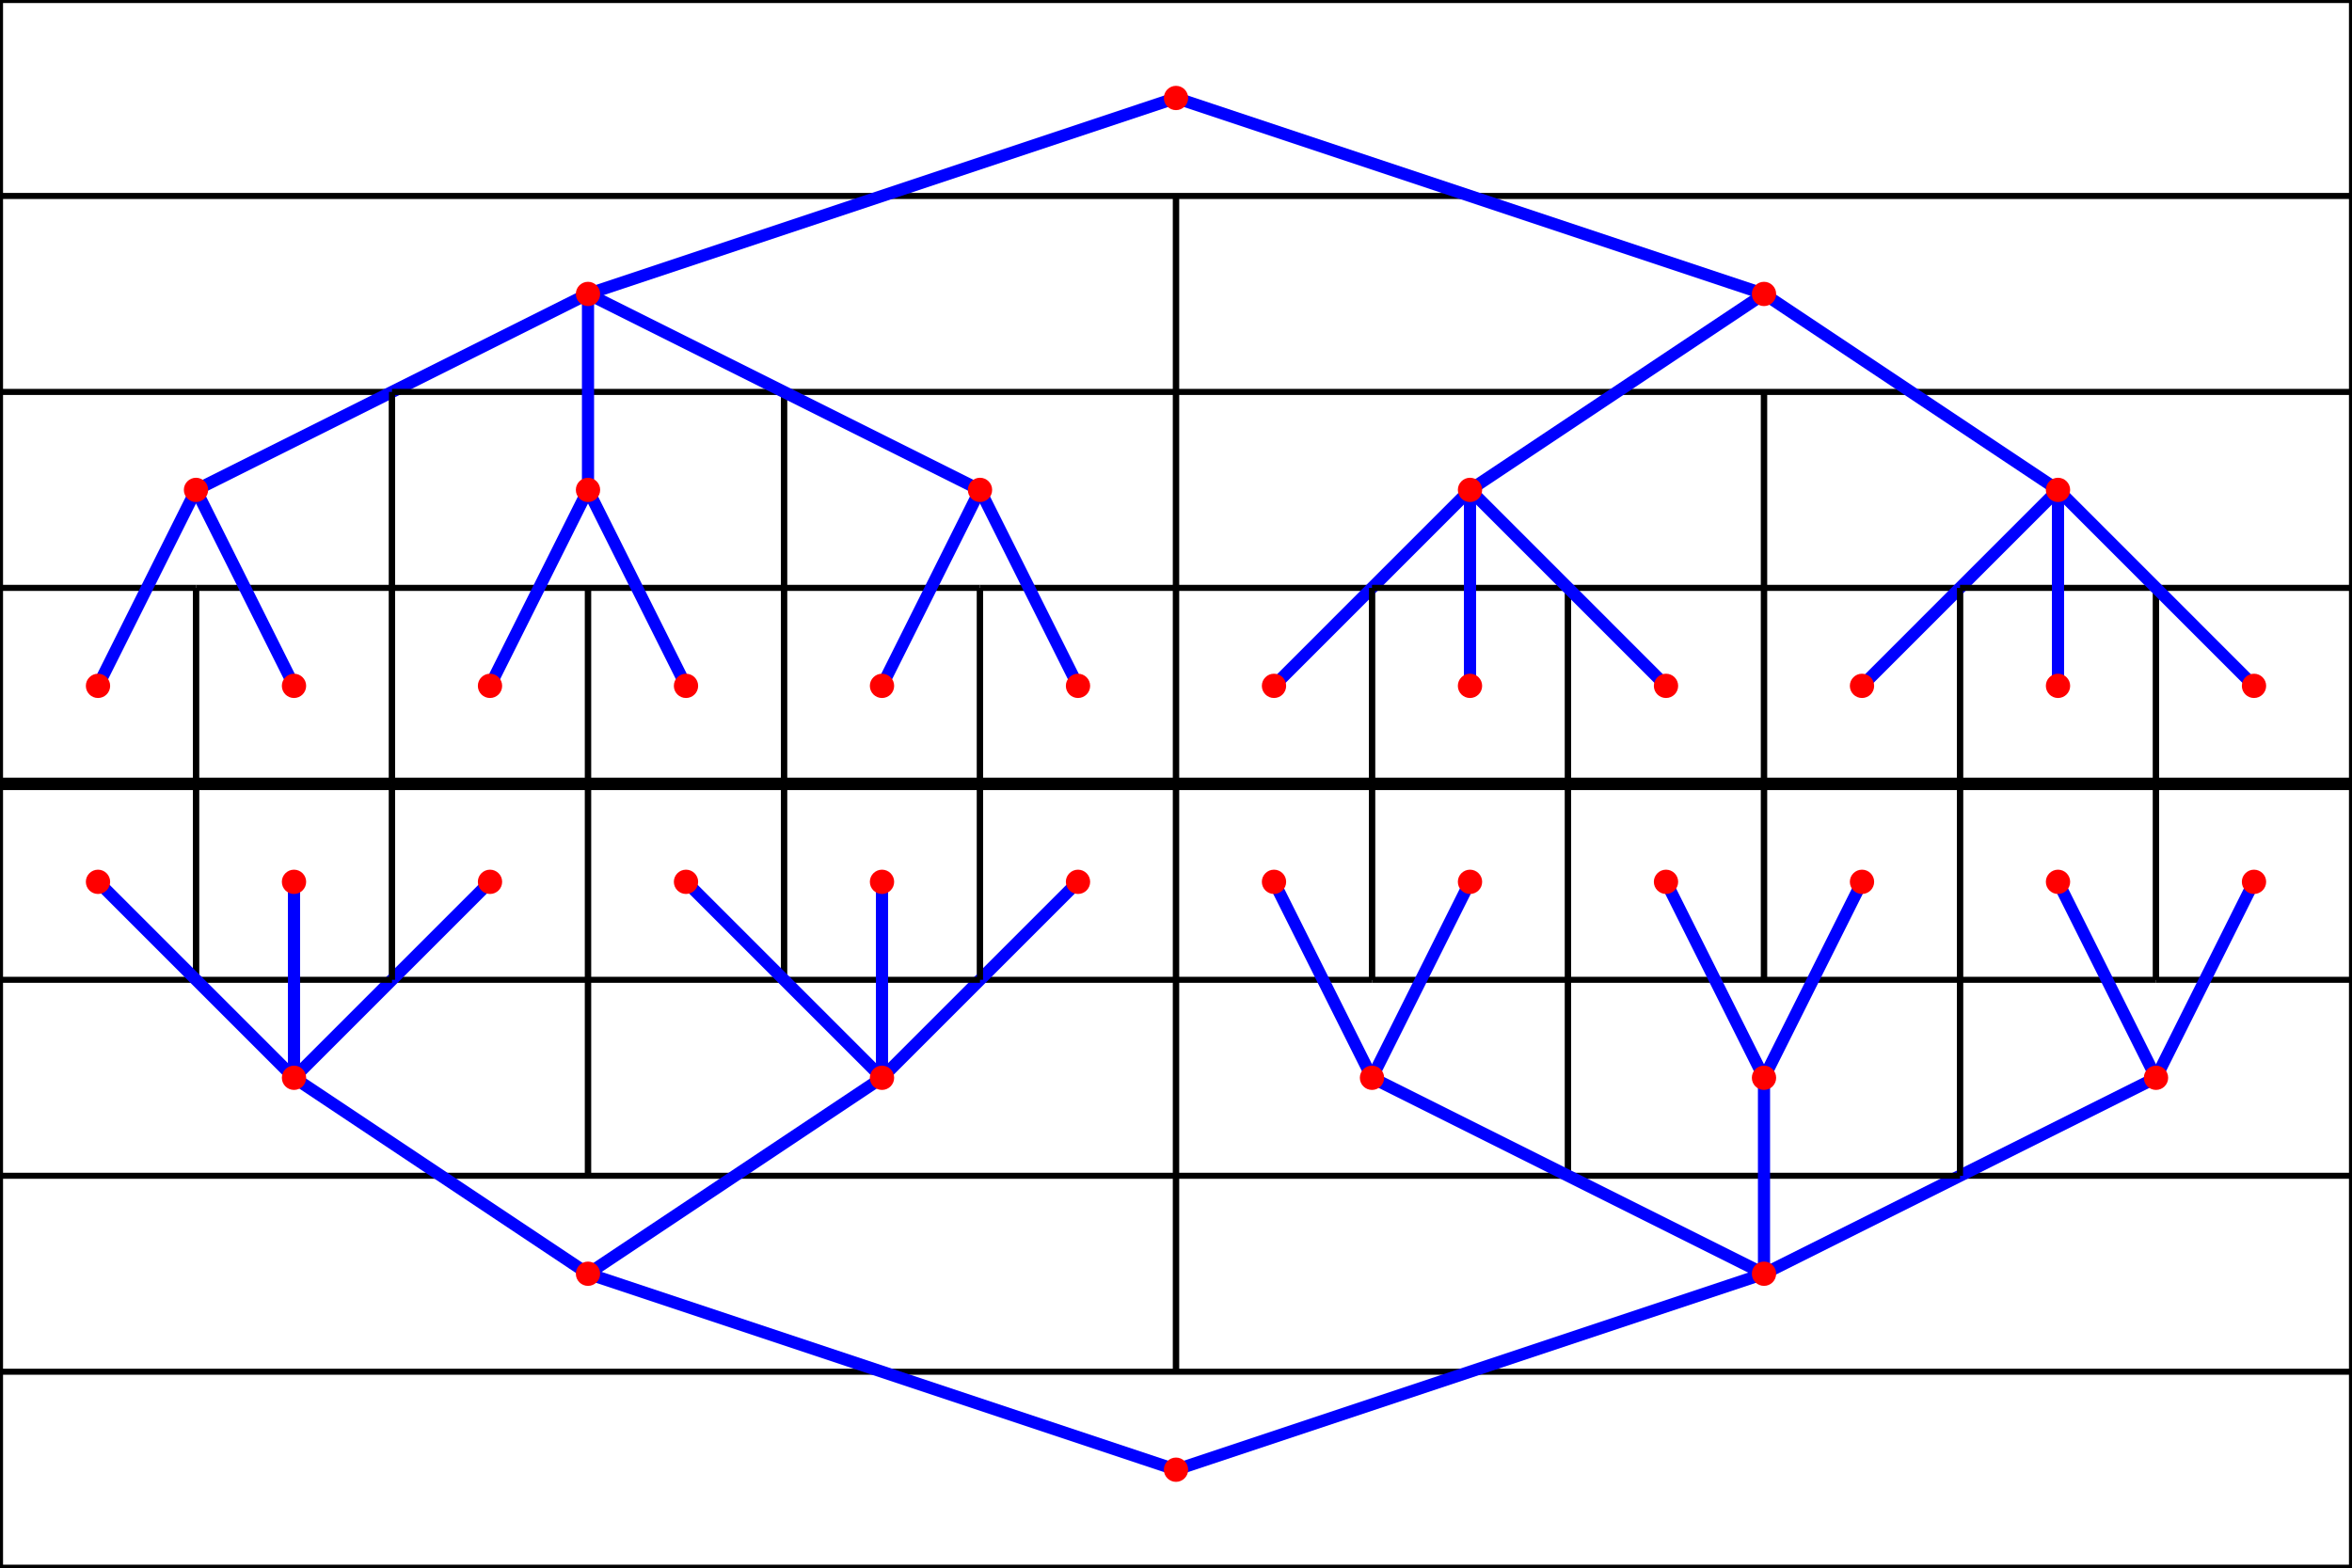
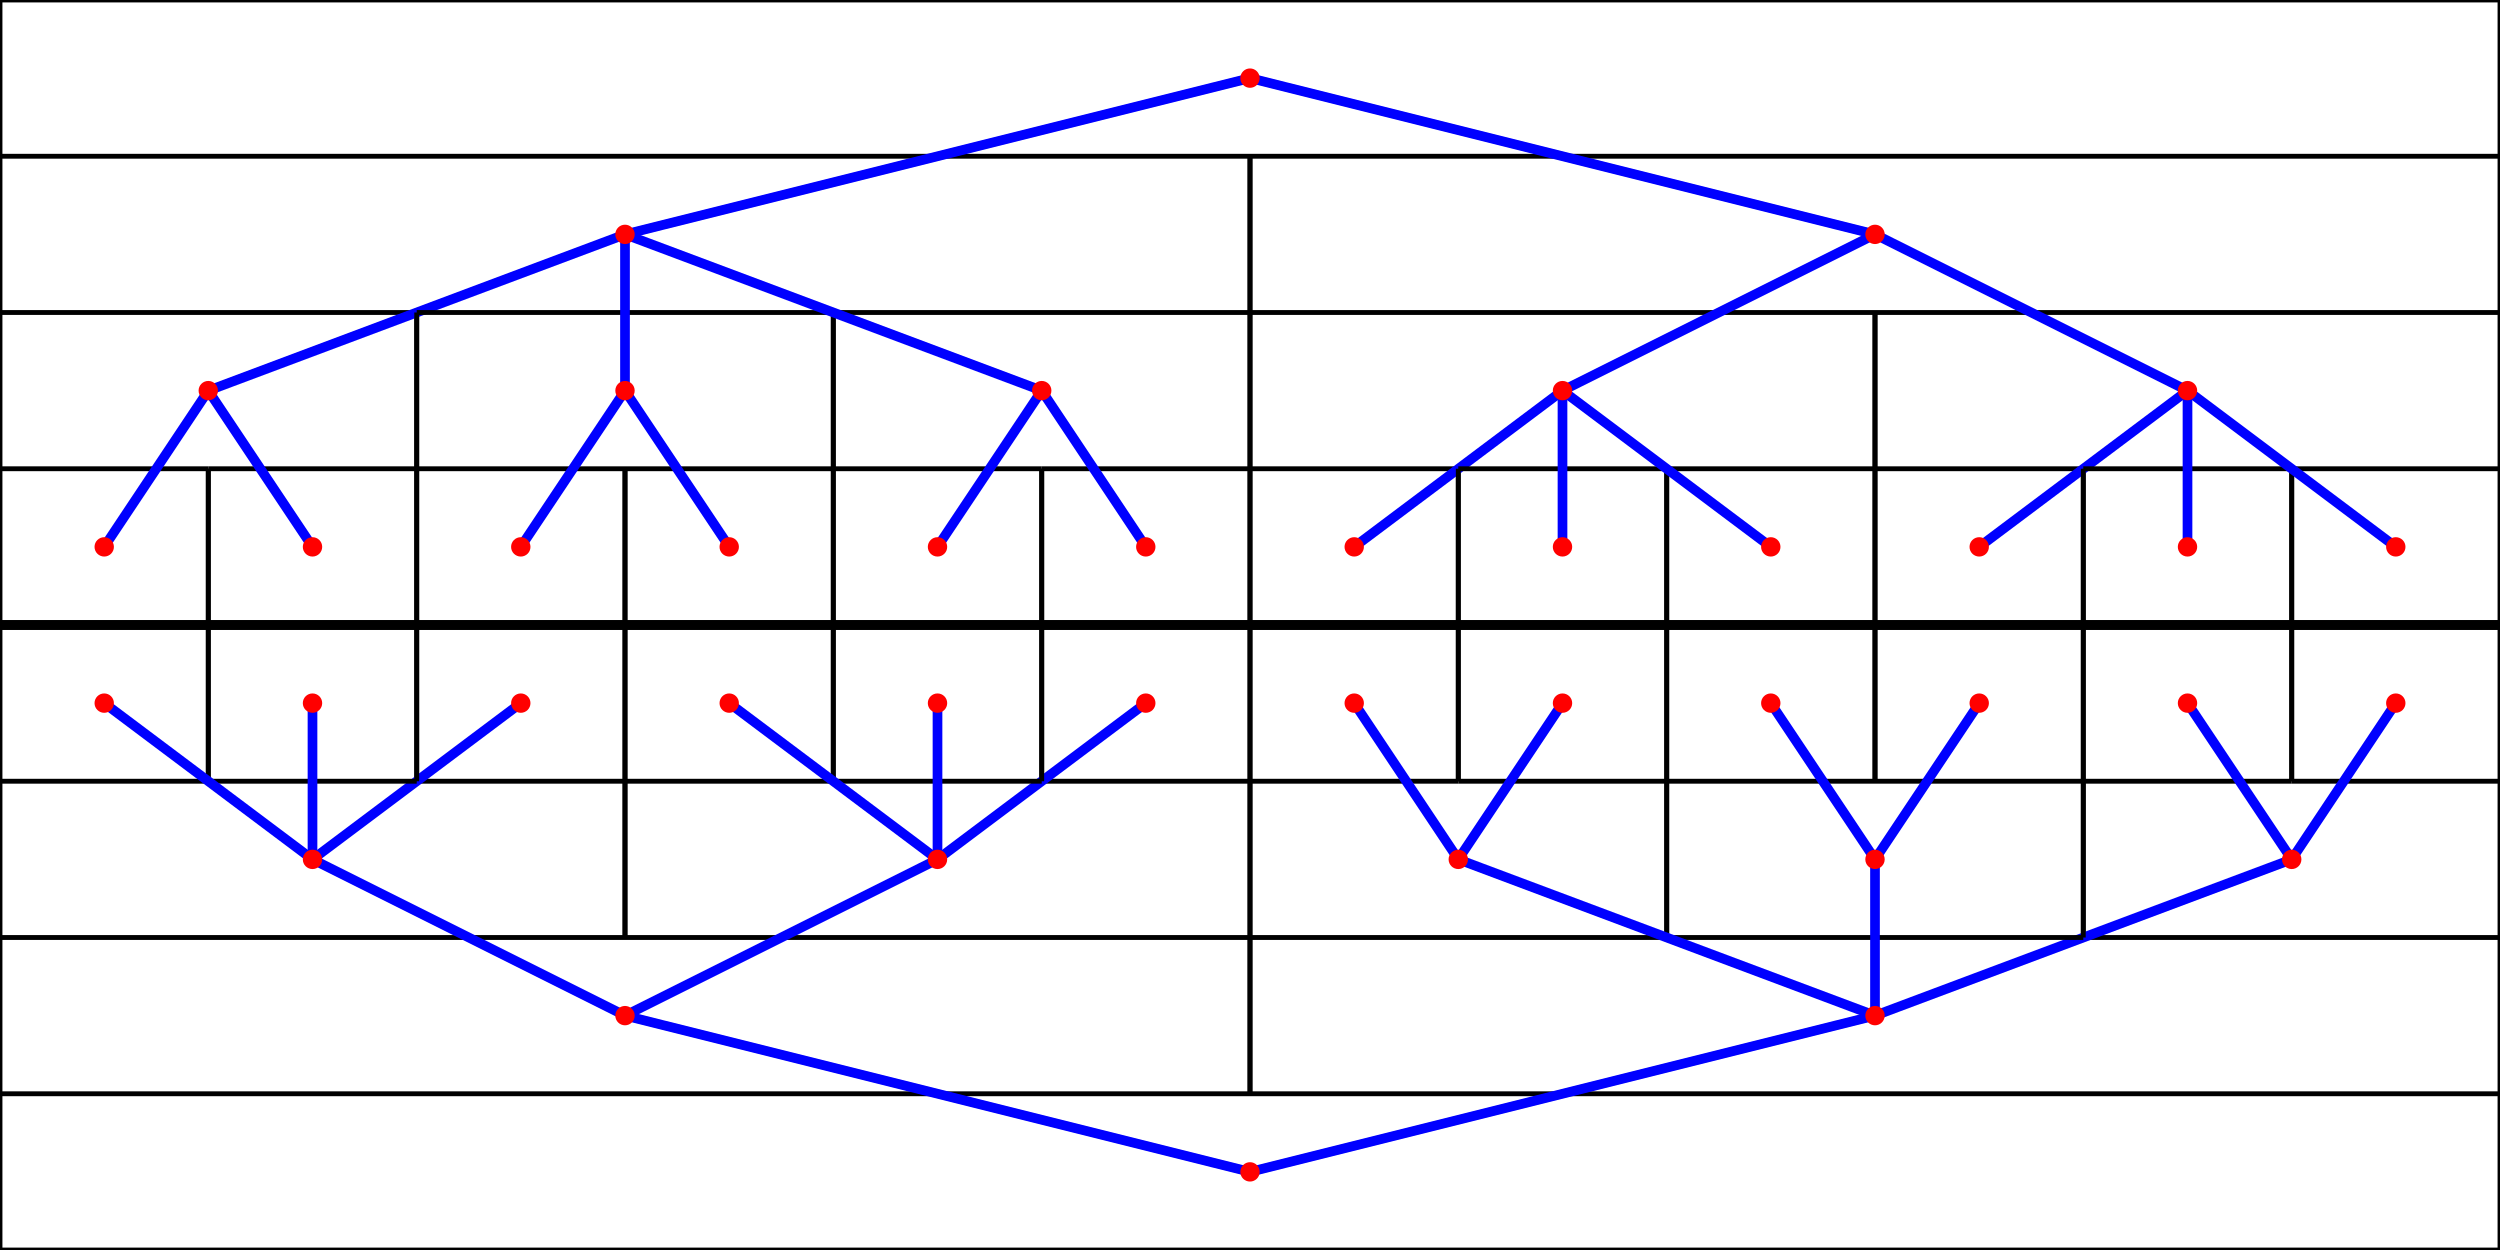
- <svg xmlns="http://www.w3.org/2000/svg" width="12cm" height="8cm" viewBox="0, 0, 12, 8" version="1.1">
+ <svg xmlns="http://www.w3.org/2000/svg" width="16cm" height="8cm" viewBox="0, 0, 16, 8" version="1.1">
  <g id="graph">
-     <line x1="0" y1="0" x2="12" y2="0" stroke="#000000" stroke-width="0.031" />
+     <line x1="0" y1="0" x2="16" y2="0" stroke="#000000" stroke-width="0.031" />
    <line x1="0" y1="0" x2="0" y2="1" stroke="#000000" stroke-width="0.031" />
-     <line x1="12" y1="0" x2="12" y2="1" stroke="#000000" stroke-width="0.031" />
-     <line x1="0" y1="1" x2="6.0" y2="1" stroke="#000000" stroke-width="0.031" />
+     <line x1="16" y1="0" x2="16" y2="1" stroke="#000000" stroke-width="0.031" />
+     <line x1="0" y1="1" x2="8.0" y2="1" stroke="#000000" stroke-width="0.031" />
    <line x1="0" y1="1" x2="0" y2="2" stroke="#000000" stroke-width="0.031" />
-     <line x1="6.0" y1="1" x2="6.0" y2="2" stroke="#000000" stroke-width="0.031" />
-     <line x1="0" y1="2" x2="2.0" y2="2" stroke="#000000" stroke-width="0.031" />
+     <line x1="8.0" y1="1" x2="8.0" y2="2" stroke="#000000" stroke-width="0.031" />
+     <line x1="0" y1="2" x2="2.667" y2="2" stroke="#000000" stroke-width="0.031" />
    <line x1="0" y1="2" x2="0" y2="3" stroke="#000000" stroke-width="0.031" />
-     <line x1="2.0" y1="2" x2="2.0" y2="3" stroke="#000000" stroke-width="0.031" />
-     <line x1="0" y1="3" x2="1.0" y2="3" stroke="#000000" stroke-width="0.031" />
+     <line x1="2.667" y1="2" x2="2.667" y2="3" stroke="#000000" stroke-width="0.031" />
+     <line x1="0" y1="3" x2="1.333" y2="3" stroke="#000000" stroke-width="0.031" />
    <line x1="0" y1="3" x2="0" y2="4" stroke="#000000" stroke-width="0.031" />
-     <line x1="1.0" y1="3" x2="1.0" y2="4" stroke="#000000" stroke-width="0.031" />
-     <line x1="0" y1="4" x2="1.0" y2="4" stroke="#000000" stroke-width="0.062" />
-     <line x1="1.0" y1="2.5" x2="0.5" y2="3.5" stroke="#0000ff" stroke-width="0.062" />
-     <line x1="1.0" y1="3" x2="2.0" y2="3" stroke="#000000" stroke-width="0.031" />
-     <line x1="1.0" y1="3" x2="1.0" y2="4" stroke="#000000" stroke-width="0.031" />
-     <line x1="2.0" y1="3" x2="2.0" y2="4" stroke="#000000" stroke-width="0.031" />
-     <line x1="1.0" y1="4" x2="2.0" y2="4" stroke="#000000" stroke-width="0.062" />
-     <line x1="1.0" y1="2.5" x2="1.5" y2="3.5" stroke="#0000ff" stroke-width="0.062" />
-     <line x1="3.0" y1="1.5" x2="1.0" y2="2.5" stroke="#0000ff" stroke-width="0.062" />
-     <line x1="2.0" y1="2" x2="4.0" y2="2" stroke="#000000" stroke-width="0.031" />
-     <line x1="2.0" y1="2" x2="2.0" y2="3" stroke="#000000" stroke-width="0.031" />
-     <line x1="4.0" y1="2" x2="4.0" y2="3" stroke="#000000" stroke-width="0.031" />
-     <line x1="2.0" y1="3" x2="3.0" y2="3" stroke="#000000" stroke-width="0.031" />
-     <line x1="2.0" y1="3" x2="2.0" y2="4" stroke="#000000" stroke-width="0.031" />
-     <line x1="3.0" y1="3" x2="3.0" y2="4" stroke="#000000" stroke-width="0.031" />
-     <line x1="2.0" y1="4" x2="3.0" y2="4" stroke="#000000" stroke-width="0.062" />
-     <line x1="3.0" y1="2.5" x2="2.5" y2="3.5" stroke="#0000ff" stroke-width="0.062" />
-     <line x1="3.0" y1="3" x2="4.0" y2="3" stroke="#000000" stroke-width="0.031" />
-     <line x1="3.0" y1="3" x2="3.0" y2="4" stroke="#000000" stroke-width="0.031" />
+     <line x1="1.333" y1="3" x2="1.333" y2="4" stroke="#000000" stroke-width="0.031" />
+     <line x1="0" y1="4" x2="1.333" y2="4" stroke="#000000" stroke-width="0.062" />
+     <line x1="1.333" y1="2.5" x2="0.667" y2="3.5" stroke="#0000ff" stroke-width="0.062" />
+     <line x1="1.333" y1="3" x2="2.667" y2="3" stroke="#000000" stroke-width="0.031" />
+     <line x1="1.333" y1="3" x2="1.333" y2="4" stroke="#000000" stroke-width="0.031" />
+     <line x1="2.667" y1="3" x2="2.667" y2="4" stroke="#000000" stroke-width="0.031" />
+     <line x1="1.333" y1="4" x2="2.667" y2="4" stroke="#000000" stroke-width="0.062" />
+     <line x1="1.333" y1="2.5" x2="2.0" y2="3.5" stroke="#0000ff" stroke-width="0.062" />
+     <line x1="4.0" y1="1.5" x2="1.333" y2="2.5" stroke="#0000ff" stroke-width="0.062" />
+     <line x1="2.667" y1="2" x2="5.333" y2="2" stroke="#000000" stroke-width="0.031" />
+     <line x1="2.667" y1="2" x2="2.667" y2="3" stroke="#000000" stroke-width="0.031" />
+     <line x1="5.333" y1="2" x2="5.333" y2="3" stroke="#000000" stroke-width="0.031" />
+     <line x1="2.667" y1="3" x2="4.0" y2="3" stroke="#000000" stroke-width="0.031" />
+     <line x1="2.667" y1="3" x2="2.667" y2="4" stroke="#000000" stroke-width="0.031" />
    <line x1="4.0" y1="3" x2="4.0" y2="4" stroke="#000000" stroke-width="0.031" />
-     <line x1="3.0" y1="4" x2="4.0" y2="4" stroke="#000000" stroke-width="0.062" />
-     <line x1="3.0" y1="2.5" x2="3.5" y2="3.5" stroke="#0000ff" stroke-width="0.062" />
-     <line x1="3.0" y1="1.5" x2="3.0" y2="2.5" stroke="#0000ff" stroke-width="0.062" />
-     <line x1="4.0" y1="2" x2="6.0" y2="2" stroke="#000000" stroke-width="0.031" />
-     <line x1="4.0" y1="2" x2="4.0" y2="3" stroke="#000000" stroke-width="0.031" />
-     <line x1="6.0" y1="2" x2="6.0" y2="3" stroke="#000000" stroke-width="0.031" />
-     <line x1="4.0" y1="3" x2="5.0" y2="3" stroke="#000000" stroke-width="0.031" />
+     <line x1="2.667" y1="4" x2="4.0" y2="4" stroke="#000000" stroke-width="0.062" />
+     <line x1="4.0" y1="2.5" x2="3.333" y2="3.5" stroke="#0000ff" stroke-width="0.062" />
+     <line x1="4.0" y1="3" x2="5.333" y2="3" stroke="#000000" stroke-width="0.031" />
    <line x1="4.0" y1="3" x2="4.0" y2="4" stroke="#000000" stroke-width="0.031" />
-     <line x1="5.0" y1="3" x2="5.0" y2="4" stroke="#000000" stroke-width="0.031" />
-     <line x1="4.0" y1="4" x2="5.0" y2="4" stroke="#000000" stroke-width="0.062" />
-     <line x1="5.0" y1="2.5" x2="4.5" y2="3.5" stroke="#0000ff" stroke-width="0.062" />
-     <line x1="5.0" y1="3" x2="6.0" y2="3" stroke="#000000" stroke-width="0.031" />
-     <line x1="5.0" y1="3" x2="5.0" y2="4" stroke="#000000" stroke-width="0.031" />
-     <line x1="6.0" y1="3" x2="6.0" y2="4" stroke="#000000" stroke-width="0.031" />
-     <line x1="5.0" y1="4" x2="6.0" y2="4" stroke="#000000" stroke-width="0.062" />
-     <line x1="5.0" y1="2.5" x2="5.5" y2="3.5" stroke="#0000ff" stroke-width="0.062" />
-     <line x1="3.0" y1="1.5" x2="5.0" y2="2.5" stroke="#0000ff" stroke-width="0.062" />
-     <line x1="6.0" y1="0.5" x2="3.0" y2="1.5" stroke="#0000ff" stroke-width="0.062" />
-     <line x1="6.0" y1="1" x2="12.0" y2="1" stroke="#000000" stroke-width="0.031" />
-     <line x1="6.0" y1="1" x2="6.0" y2="2" stroke="#000000" stroke-width="0.031" />
-     <line x1="12.0" y1="1" x2="12.0" y2="2" stroke="#000000" stroke-width="0.031" />
-     <line x1="6.0" y1="2" x2="9.0" y2="2" stroke="#000000" stroke-width="0.031" />
-     <line x1="6.0" y1="2" x2="6.0" y2="3" stroke="#000000" stroke-width="0.031" />
-     <line x1="9.0" y1="2" x2="9.0" y2="3" stroke="#000000" stroke-width="0.031" />
-     <line x1="6.0" y1="3" x2="7.0" y2="3" stroke="#000000" stroke-width="0.031" />
-     <line x1="6.0" y1="3" x2="6.0" y2="4" stroke="#000000" stroke-width="0.031" />
-     <line x1="7.0" y1="3" x2="7.0" y2="4" stroke="#000000" stroke-width="0.031" />
-     <line x1="6.0" y1="4" x2="7.0" y2="4" stroke="#000000" stroke-width="0.062" />
-     <line x1="7.5" y1="2.5" x2="6.5" y2="3.5" stroke="#0000ff" stroke-width="0.062" />
-     <line x1="7.0" y1="3" x2="8.0" y2="3" stroke="#000000" stroke-width="0.031" />
-     <line x1="7.0" y1="3" x2="7.0" y2="4" stroke="#000000" stroke-width="0.031" />
+     <line x1="5.333" y1="3" x2="5.333" y2="4" stroke="#000000" stroke-width="0.031" />
+     <line x1="4.0" y1="4" x2="5.333" y2="4" stroke="#000000" stroke-width="0.062" />
+     <line x1="4.0" y1="2.5" x2="4.667" y2="3.5" stroke="#0000ff" stroke-width="0.062" />
+     <line x1="4.0" y1="1.5" x2="4.0" y2="2.5" stroke="#0000ff" stroke-width="0.062" />
+     <line x1="5.333" y1="2" x2="8.0" y2="2" stroke="#000000" stroke-width="0.031" />
+     <line x1="5.333" y1="2" x2="5.333" y2="3" stroke="#000000" stroke-width="0.031" />
+     <line x1="8.0" y1="2" x2="8.0" y2="3" stroke="#000000" stroke-width="0.031" />
+     <line x1="5.333" y1="3" x2="6.667" y2="3" stroke="#000000" stroke-width="0.031" />
+     <line x1="5.333" y1="3" x2="5.333" y2="4" stroke="#000000" stroke-width="0.031" />
+     <line x1="6.667" y1="3" x2="6.667" y2="4" stroke="#000000" stroke-width="0.031" />
+     <line x1="5.333" y1="4" x2="6.667" y2="4" stroke="#000000" stroke-width="0.062" />
+     <line x1="6.667" y1="2.5" x2="6.0" y2="3.5" stroke="#0000ff" stroke-width="0.062" />
+     <line x1="6.667" y1="3" x2="8" y2="3" stroke="#000000" stroke-width="0.031" />
+     <line x1="6.667" y1="3" x2="6.667" y2="4" stroke="#000000" stroke-width="0.031" />
+     <line x1="8" y1="3" x2="8" y2="4" stroke="#000000" stroke-width="0.031" />
+     <line x1="6.667" y1="4" x2="8" y2="4" stroke="#000000" stroke-width="0.062" />
+     <line x1="6.667" y1="2.5" x2="7.333" y2="3.5" stroke="#0000ff" stroke-width="0.062" />
+     <line x1="4.0" y1="1.5" x2="6.667" y2="2.5" stroke="#0000ff" stroke-width="0.062" />
+     <line x1="8.0" y1="0.5" x2="4.0" y2="1.5" stroke="#0000ff" stroke-width="0.062" />
+     <line x1="8.0" y1="1" x2="16.0" y2="1" stroke="#000000" stroke-width="0.031" />
+     <line x1="8.0" y1="1" x2="8.0" y2="2" stroke="#000000" stroke-width="0.031" />
+     <line x1="16.0" y1="1" x2="16.0" y2="2" stroke="#000000" stroke-width="0.031" />
+     <line x1="8.0" y1="2" x2="12.0" y2="2" stroke="#000000" stroke-width="0.031" />
+     <line x1="8.0" y1="2" x2="8.0" y2="3" stroke="#000000" stroke-width="0.031" />
+     <line x1="12.0" y1="2" x2="12.0" y2="3" stroke="#000000" stroke-width="0.031" />
+     <line x1="8.0" y1="3" x2="9.333" y2="3" stroke="#000000" stroke-width="0.031" />
    <line x1="8.0" y1="3" x2="8.0" y2="4" stroke="#000000" stroke-width="0.031" />
-     <line x1="7.0" y1="4" x2="8.0" y2="4" stroke="#000000" stroke-width="0.062" />
-     <line x1="7.5" y1="2.5" x2="7.5" y2="3.5" stroke="#0000ff" stroke-width="0.062" />
-     <line x1="8.0" y1="3" x2="9.0" y2="3" stroke="#000000" stroke-width="0.031" />
-     <line x1="8.0" y1="3" x2="8.0" y2="4" stroke="#000000" stroke-width="0.031" />
-     <line x1="9.0" y1="3" x2="9.0" y2="4" stroke="#000000" stroke-width="0.031" />
-     <line x1="8.0" y1="4" x2="9.0" y2="4" stroke="#000000" stroke-width="0.062" />
-     <line x1="7.5" y1="2.5" x2="8.5" y2="3.5" stroke="#0000ff" stroke-width="0.062" />
-     <line x1="9.0" y1="1.5" x2="7.5" y2="2.5" stroke="#0000ff" stroke-width="0.062" />
-     <line x1="9.0" y1="2" x2="12.0" y2="2" stroke="#000000" stroke-width="0.031" />
-     <line x1="9.0" y1="2" x2="9.0" y2="3" stroke="#000000" stroke-width="0.031" />
+     <line x1="9.333" y1="3" x2="9.333" y2="4" stroke="#000000" stroke-width="0.031" />
+     <line x1="8.0" y1="4" x2="9.333" y2="4" stroke="#000000" stroke-width="0.062" />
+     <line x1="10.0" y1="2.5" x2="8.667" y2="3.5" stroke="#0000ff" stroke-width="0.062" />
+     <line x1="9.333" y1="3" x2="10.667" y2="3" stroke="#000000" stroke-width="0.031" />
+     <line x1="9.333" y1="3" x2="9.333" y2="4" stroke="#000000" stroke-width="0.031" />
+     <line x1="10.667" y1="3" x2="10.667" y2="4" stroke="#000000" stroke-width="0.031" />
+     <line x1="9.333" y1="4" x2="10.667" y2="4" stroke="#000000" stroke-width="0.062" />
+     <line x1="10.0" y1="2.5" x2="10.0" y2="3.5" stroke="#0000ff" stroke-width="0.062" />
+     <line x1="10.667" y1="3" x2="12.0" y2="3" stroke="#000000" stroke-width="0.031" />
+     <line x1="10.667" y1="3" x2="10.667" y2="4" stroke="#000000" stroke-width="0.031" />
+     <line x1="12.0" y1="3" x2="12.0" y2="4" stroke="#000000" stroke-width="0.031" />
+     <line x1="10.667" y1="4" x2="12.0" y2="4" stroke="#000000" stroke-width="0.062" />
+     <line x1="10.0" y1="2.5" x2="11.333" y2="3.5" stroke="#0000ff" stroke-width="0.062" />
+     <line x1="12.0" y1="1.5" x2="10.0" y2="2.5" stroke="#0000ff" stroke-width="0.062" />
+     <line x1="12.0" y1="2" x2="16.0" y2="2" stroke="#000000" stroke-width="0.031" />
    <line x1="12.0" y1="2" x2="12.0" y2="3" stroke="#000000" stroke-width="0.031" />
-     <line x1="9.0" y1="3" x2="10.0" y2="3" stroke="#000000" stroke-width="0.031" />
-     <line x1="9.0" y1="3" x2="9.0" y2="4" stroke="#000000" stroke-width="0.031" />
-     <line x1="10.0" y1="3" x2="10.0" y2="4" stroke="#000000" stroke-width="0.031" />
-     <line x1="9.0" y1="4" x2="10.0" y2="4" stroke="#000000" stroke-width="0.062" />
-     <line x1="10.5" y1="2.5" x2="9.5" y2="3.5" stroke="#0000ff" stroke-width="0.062" />
-     <line x1="10.0" y1="3" x2="11.0" y2="3" stroke="#000000" stroke-width="0.031" />
-     <line x1="10.0" y1="3" x2="10.0" y2="4" stroke="#000000" stroke-width="0.031" />
-     <line x1="11.0" y1="3" x2="11.0" y2="4" stroke="#000000" stroke-width="0.031" />
-     <line x1="10.0" y1="4" x2="11.0" y2="4" stroke="#000000" stroke-width="0.062" />
-     <line x1="10.5" y1="2.5" x2="10.5" y2="3.5" stroke="#0000ff" stroke-width="0.062" />
-     <line x1="11.0" y1="3" x2="12.0" y2="3" stroke="#000000" stroke-width="0.031" />
-     <line x1="11.0" y1="3" x2="11.0" y2="4" stroke="#000000" stroke-width="0.031" />
+     <line x1="16.0" y1="2" x2="16.0" y2="3" stroke="#000000" stroke-width="0.031" />
+     <line x1="12.0" y1="3" x2="13.333" y2="3" stroke="#000000" stroke-width="0.031" />
    <line x1="12.0" y1="3" x2="12.0" y2="4" stroke="#000000" stroke-width="0.031" />
-     <line x1="11.0" y1="4" x2="12.0" y2="4" stroke="#000000" stroke-width="0.062" />
-     <line x1="10.5" y1="2.5" x2="11.5" y2="3.5" stroke="#0000ff" stroke-width="0.062" />
-     <line x1="9.0" y1="1.5" x2="10.5" y2="2.5" stroke="#0000ff" stroke-width="0.062" />
-     <line x1="6.0" y1="0.5" x2="9.0" y2="1.5" stroke="#0000ff" stroke-width="0.062" />
-     <circle cx="6.0" cy="0.5" r="0.062" fill="#ff0000" />
-     <circle cx="3.0" cy="1.5" r="0.062" fill="#ff0000" />
-     <circle cx="1.0" cy="2.5" r="0.062" fill="#ff0000" />
-     <circle cx="0.5" cy="3.5" r="0.062" fill="#ff0000" />
-     <circle cx="1.5" cy="3.5" r="0.062" fill="#ff0000" />
-     <circle cx="3.0" cy="2.5" r="0.062" fill="#ff0000" />
-     <circle cx="2.5" cy="3.5" r="0.062" fill="#ff0000" />
-     <circle cx="3.5" cy="3.5" r="0.062" fill="#ff0000" />
-     <circle cx="5.0" cy="2.5" r="0.062" fill="#ff0000" />
-     <circle cx="4.5" cy="3.5" r="0.062" fill="#ff0000" />
-     <circle cx="5.5" cy="3.5" r="0.062" fill="#ff0000" />
-     <circle cx="9.0" cy="1.5" r="0.062" fill="#ff0000" />
-     <circle cx="7.5" cy="2.5" r="0.062" fill="#ff0000" />
-     <circle cx="6.5" cy="3.5" r="0.062" fill="#ff0000" />
-     <circle cx="7.5" cy="3.5" r="0.062" fill="#ff0000" />
-     <circle cx="8.5" cy="3.5" r="0.062" fill="#ff0000" />
-     <circle cx="10.5" cy="2.5" r="0.062" fill="#ff0000" />
-     <circle cx="9.5" cy="3.5" r="0.062" fill="#ff0000" />
-     <circle cx="10.5" cy="3.5" r="0.062" fill="#ff0000" />
-     <circle cx="11.5" cy="3.5" r="0.062" fill="#ff0000" />
+     <line x1="13.333" y1="3" x2="13.333" y2="4" stroke="#000000" stroke-width="0.031" />
+     <line x1="12.0" y1="4" x2="13.333" y2="4" stroke="#000000" stroke-width="0.062" />
+     <line x1="14.0" y1="2.5" x2="12.667" y2="3.5" stroke="#0000ff" stroke-width="0.062" />
+     <line x1="13.333" y1="3" x2="14.667" y2="3" stroke="#000000" stroke-width="0.031" />
+     <line x1="13.333" y1="3" x2="13.333" y2="4" stroke="#000000" stroke-width="0.031" />
+     <line x1="14.667" y1="3" x2="14.667" y2="4" stroke="#000000" stroke-width="0.031" />
+     <line x1="13.333" y1="4" x2="14.667" y2="4" stroke="#000000" stroke-width="0.062" />
+     <line x1="14.0" y1="2.5" x2="14.0" y2="3.5" stroke="#0000ff" stroke-width="0.062" />
+     <line x1="14.667" y1="3" x2="16.0" y2="3" stroke="#000000" stroke-width="0.031" />
+     <line x1="14.667" y1="3" x2="14.667" y2="4" stroke="#000000" stroke-width="0.031" />
+     <line x1="16.0" y1="3" x2="16.0" y2="4" stroke="#000000" stroke-width="0.031" />
+     <line x1="14.667" y1="4" x2="16.0" y2="4" stroke="#000000" stroke-width="0.062" />
+     <line x1="14.0" y1="2.5" x2="15.333" y2="3.5" stroke="#0000ff" stroke-width="0.062" />
+     <line x1="12.0" y1="1.5" x2="14.0" y2="2.5" stroke="#0000ff" stroke-width="0.062" />
+     <line x1="8.0" y1="0.5" x2="12.0" y2="1.5" stroke="#0000ff" stroke-width="0.062" />
+     <circle cx="8.0" cy="0.5" r="0.062" fill="#ff0000" />
+     <circle cx="4.0" cy="1.5" r="0.062" fill="#ff0000" />
+     <circle cx="1.333" cy="2.5" r="0.062" fill="#ff0000" />
+     <circle cx="0.667" cy="3.5" r="0.062" fill="#ff0000" />
+     <circle cx="2.0" cy="3.5" r="0.062" fill="#ff0000" />
+     <circle cx="4.0" cy="2.5" r="0.062" fill="#ff0000" />
+     <circle cx="3.333" cy="3.5" r="0.062" fill="#ff0000" />
+     <circle cx="4.667" cy="3.5" r="0.062" fill="#ff0000" />
+     <circle cx="6.667" cy="2.5" r="0.062" fill="#ff0000" />
+     <circle cx="6.0" cy="3.5" r="0.062" fill="#ff0000" />
+     <circle cx="7.333" cy="3.5" r="0.062" fill="#ff0000" />
+     <circle cx="12.0" cy="1.5" r="0.062" fill="#ff0000" />
+     <circle cx="10.0" cy="2.5" r="0.062" fill="#ff0000" />
+     <circle cx="8.667" cy="3.5" r="0.062" fill="#ff0000" />
+     <circle cx="10.0" cy="3.5" r="0.062" fill="#ff0000" />
+     <circle cx="11.333" cy="3.5" r="0.062" fill="#ff0000" />
+     <circle cx="14.0" cy="2.5" r="0.062" fill="#ff0000" />
+     <circle cx="12.667" cy="3.5" r="0.062" fill="#ff0000" />
+     <circle cx="14.0" cy="3.5" r="0.062" fill="#ff0000" />
+     <circle cx="15.333" cy="3.5" r="0.062" fill="#ff0000" />
  </g>
-   <use href="#graph" y="4.0" transform=" translate(0, 4.0) rotate(180, 6.0, 4.0)" />
+   <use href="#graph" y="4.0" transform=" translate(0, 4.0) rotate(180, 8.0, 4.0)" />
</svg>
